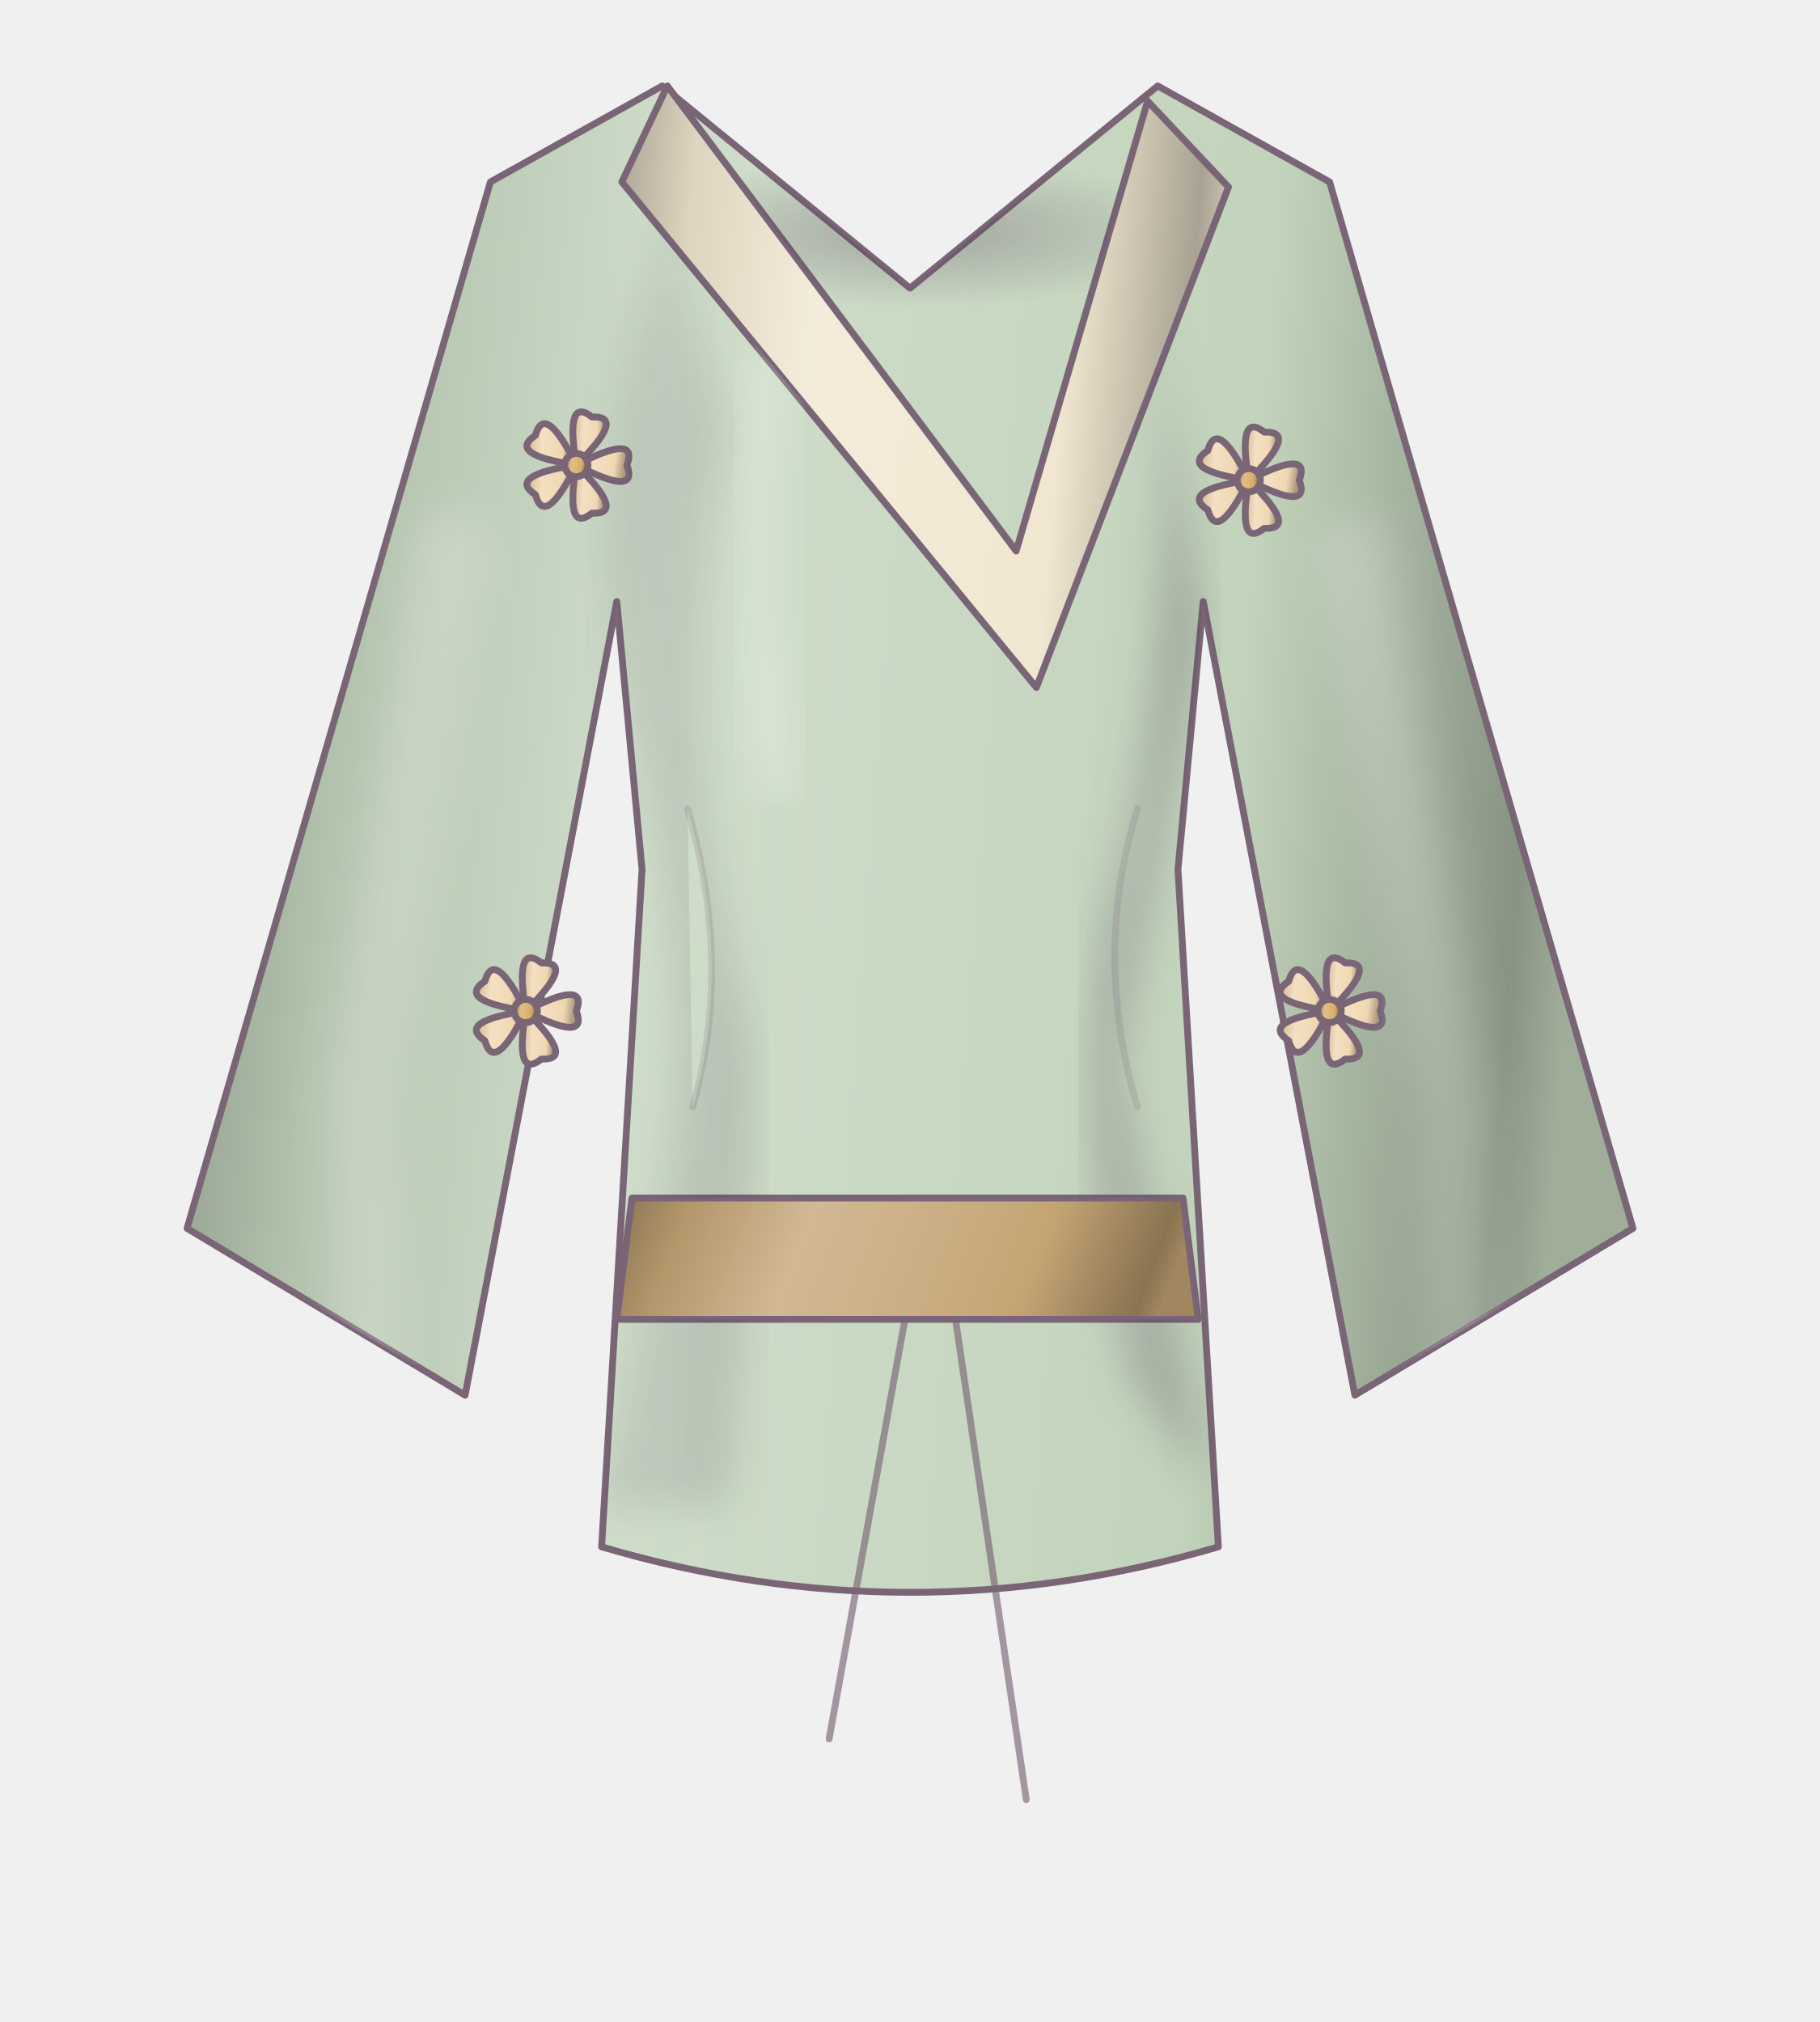
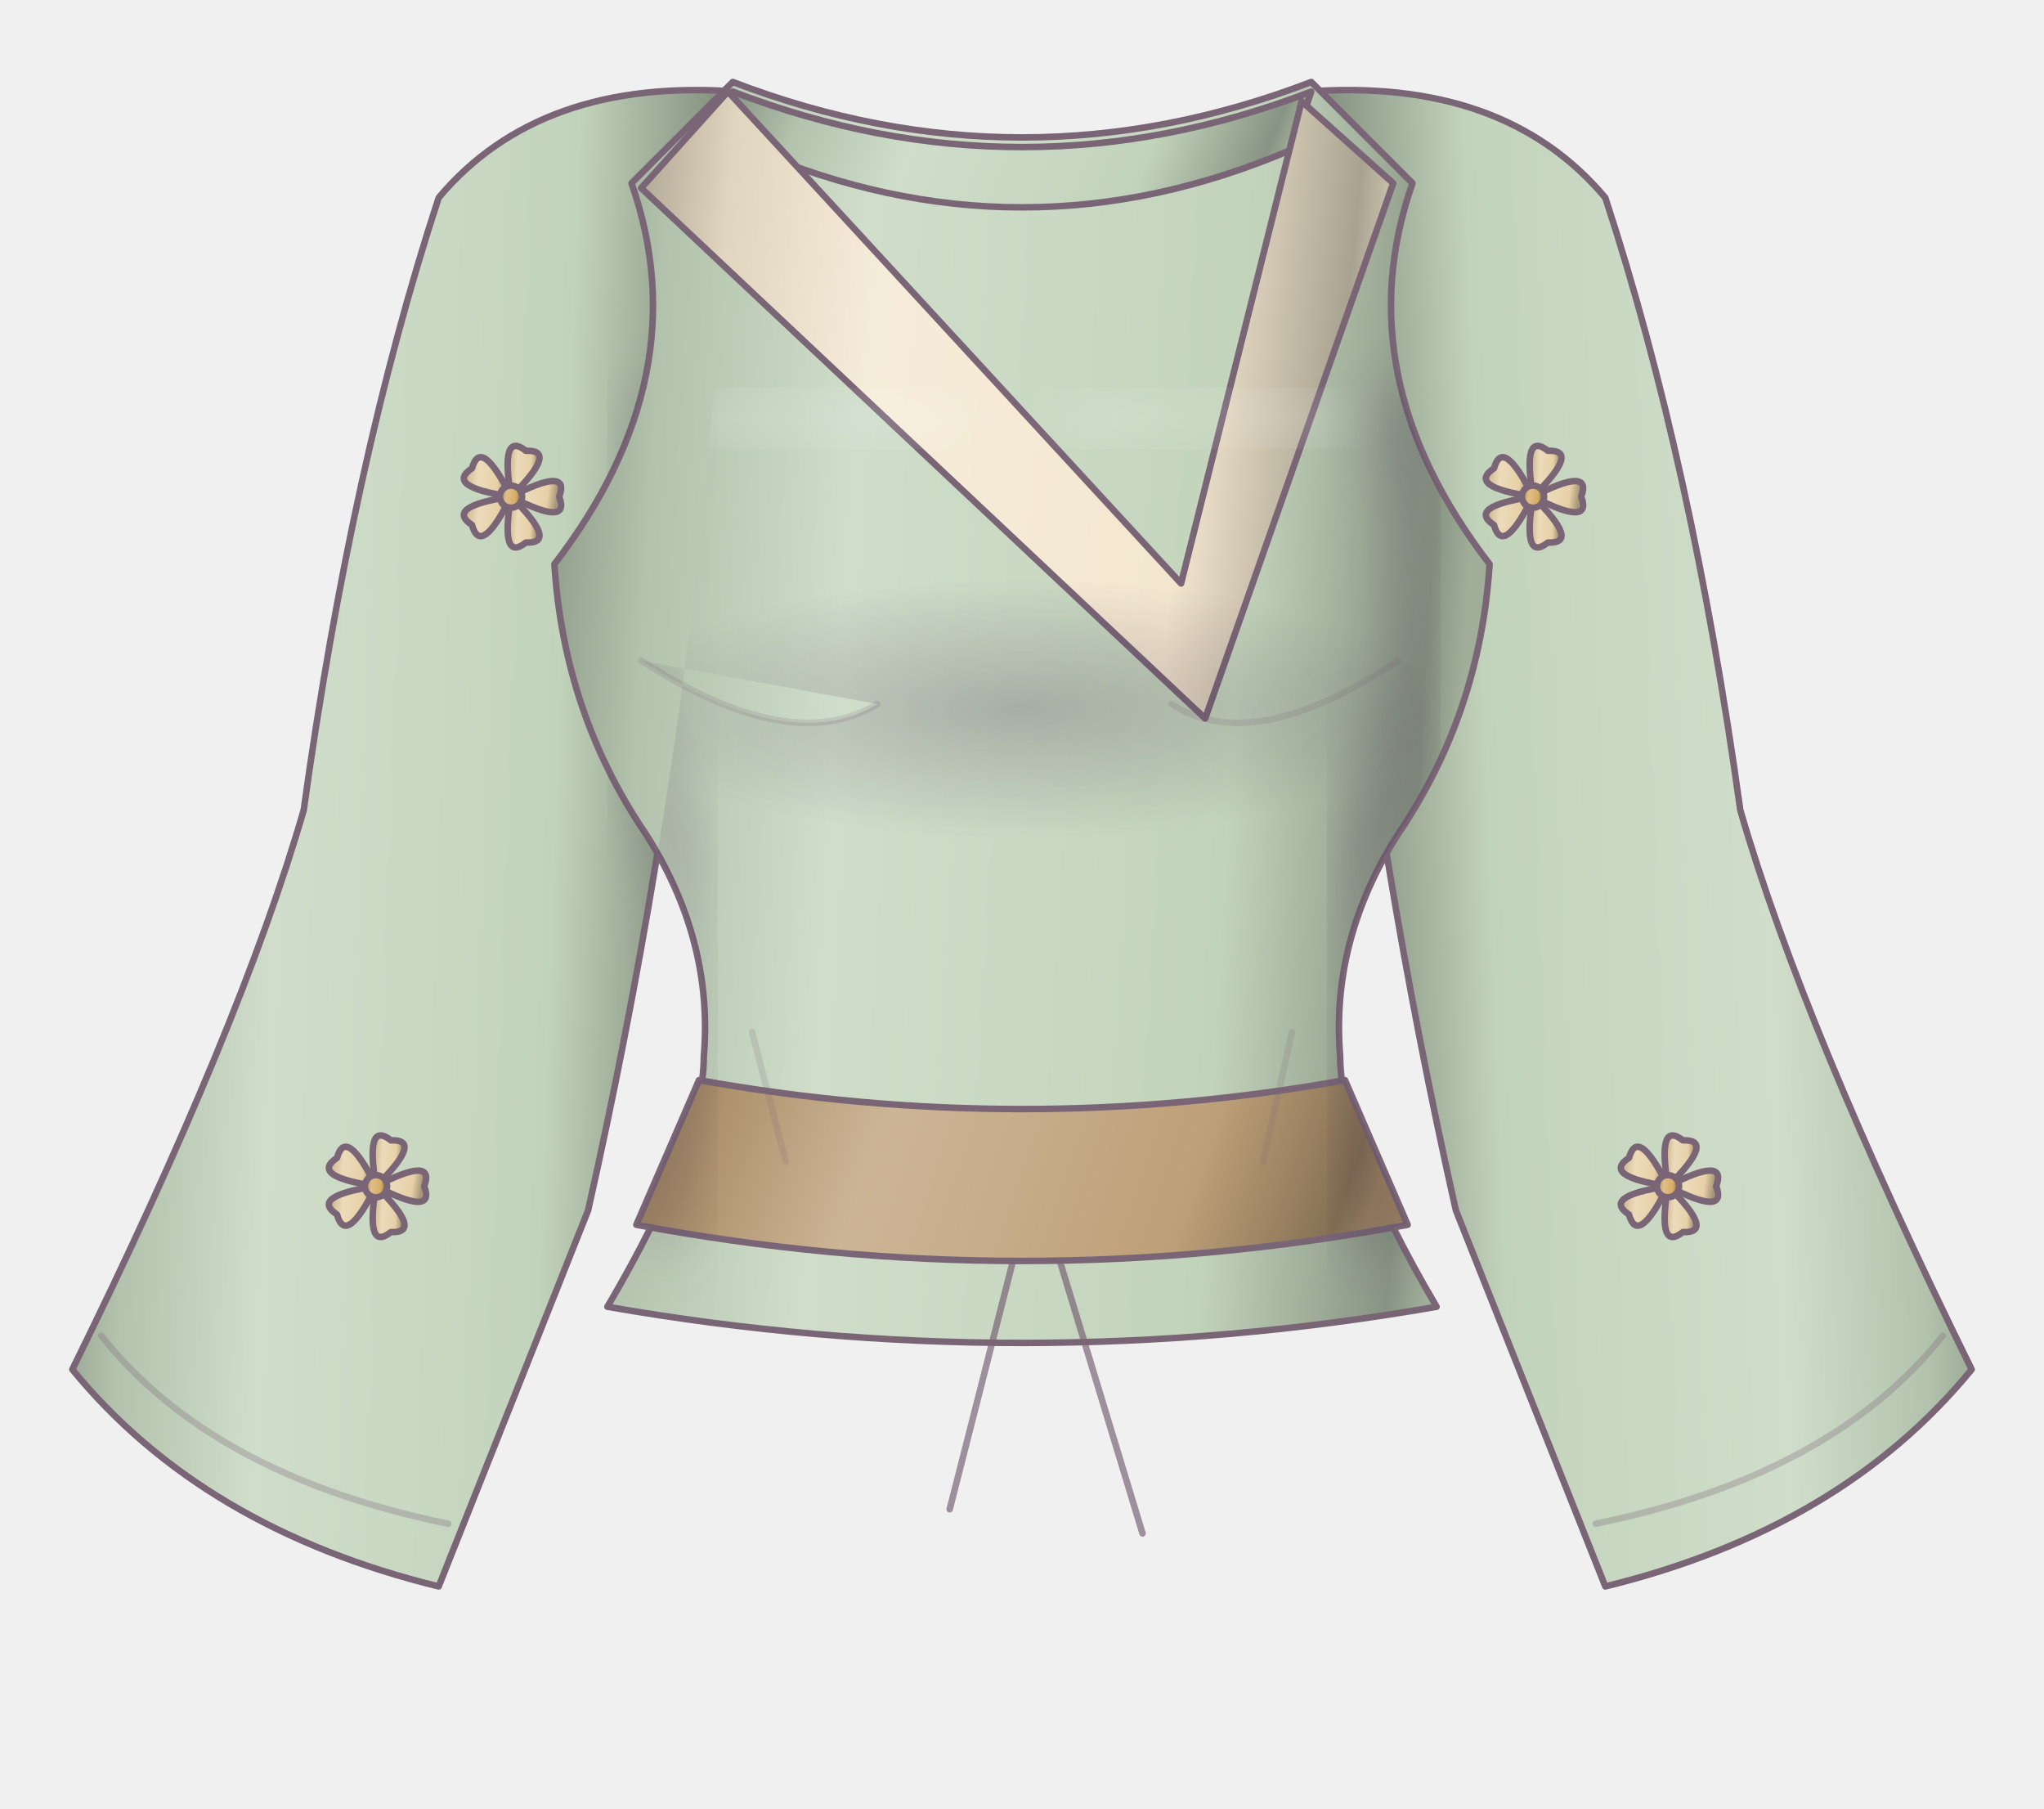
- <svg xmlns="http://www.w3.org/2000/svg" width="360" height="400" viewBox="180 330 360 400" fill="none">
+ <svg xmlns="http://www.w3.org/2000/svg" width="424" height="375" viewBox="148 267 424 375" fill="none">
  <defs>
-     <linearGradient id="myon5mr-0" x1="0" y1="0" x2="1" y2=".08">
+     <linearGradient id="mjsvkeb-0" x1="0" y1="0" x2="1" y2=".08">
      <stop stop-color="#8a9685" />
      <stop offset=".13" stop-color="#b2c2ac" />
      <stop offset=".34" stop-color="#cfddca" />
      <stop offset=".53" stop-color="#cad9c4" />
      <stop offset=".76" stop-color="#c2d3bb" />
      <stop offset=".96" stop-color="#889483" />
      <stop offset="1" stop-color="#9fad99" />
    </linearGradient>
-     <linearGradient id="myon5mr-1" x1="0" y1="0" x2="1" y2=".08">
-       <stop stop-color="#aba494" />
-       <stop offset=".13" stop-color="#ded5bf" />
-       <stop offset=".34" stop-color="#f4ecda" />
-       <stop offset=".53" stop-color="#f3ead6" />
-       <stop offset=".76" stop-color="#f1e7d0" />
-       <stop offset=".96" stop-color="#a9a292" />
-       <stop offset="1" stop-color="#c6bdab" />
+     <linearGradient id="mjsvkeb-1" x1="0" y1="0" x2="1" y2=".08">
+       <stop stop-color="#ada493" />
+       <stop offset=".13" stop-color="#e0d5be" />
+       <stop offset=".34" stop-color="#f6ecda" />
+       <stop offset=".53" stop-color="#f5ead5" />
+       <stop offset=".76" stop-color="#f3e7cf" />
+       <stop offset=".96" stop-color="#aaa291" />
+       <stop offset="1" stop-color="#c7bdaa" />
    </linearGradient>
-     <linearGradient id="myon5mr-2" x1="0" y1="0" x2="1" y2=".08">
-       <stop stop-color="#8b7452" />
-       <stop offset=".13" stop-color="#b4976b" />
-       <stop offset=".34" stop-color="#d1b893" />
-       <stop offset=".53" stop-color="#ccb086" />
-       <stop offset=".76" stop-color="#c4a474" />
-       <stop offset=".96" stop-color="#897351" />
-       <stop offset="1" stop-color="#a1865f" />
+     <linearGradient id="mjsvkeb-2" x1="0" y1="0" x2="1" y2=".08">
+       <stop stop-color="#877255" />
+       <stop offset=".13" stop-color="#af936e" />
+       <stop offset=".34" stop-color="#ccb596" />
+       <stop offset=".53" stop-color="#c6ac8a" />
+       <stop offset=".76" stop-color="#bea078" />
+       <stop offset=".96" stop-color="#857054" />
+       <stop offset="1" stop-color="#9c8362" />
    </linearGradient>
-     <linearGradient id="myon5mr-3" x1="0" y1="0" x2="1" y2=".08">
-       <stop stop-color="#aa997e" />
-       <stop offset=".13" stop-color="#ddc6a3" />
-       <stop offset=".34" stop-color="#f3e0c2" />
-       <stop offset=".53" stop-color="#f2dcbb" />
-       <stop offset=".76" stop-color="#f0d7b1" />
-       <stop offset=".96" stop-color="#a8977c" />
-       <stop offset="1" stop-color="#c5b091" />
+     <linearGradient id="mjsvkeb-3" x1="0" y1="0" x2="1" y2=".08">
+       <stop stop-color="#a49477" />
+       <stop offset=".13" stop-color="#d5bf9a" />
+       <stop offset=".34" stop-color="#ecdaba" />
+       <stop offset=".53" stop-color="#ead6b2" />
+       <stop offset=".76" stop-color="#e7d0a7" />
+       <stop offset=".96" stop-color="#a29275" />
+       <stop offset="1" stop-color="#bdab89" />
    </linearGradient>
-     <linearGradient id="myon5mr-4" x1="0" y1="0" x2="1" y2=".08">
+     <linearGradient id="mjsvkeb-4" x1="0" y1="0" x2="1" y2=".08">
      <stop stop-color="#997a48" />
      <stop offset=".13" stop-color="#c69e5d" />
      <stop offset=".34" stop-color="#e0be87" />
      <stop offset=".53" stop-color="#dcb779" />
      <stop offset=".76" stop-color="#d7ac65" />
      <stop offset=".96" stop-color="#977847" />
      <stop offset="1" stop-color="#b08d53" />
    </linearGradient>
-     <linearGradient id="myon5mr-5" x1="0" y1="0" x2="1" y2=".08">
-       <stop stop-color="#221728" />
-       <stop offset=".13" stop-color="#2c1d34" />
-       <stop offset=".34" stop-color="#5e5165" />
-       <stop offset=".53" stop-color="#4b3d53" />
-       <stop offset=".76" stop-color="#302039" />
-       <stop offset=".96" stop-color="#221628" />
-       <stop offset="1" stop-color="#271a2f" />
-     </linearGradient>
  </defs>
  <g stroke="#796576" stroke-width="1.35" stroke-linecap="round" stroke-linejoin="round">
    <defs>
      <clipPath id="cloth-clip">
-         <path d="M311 347 L277 366 L217 573 L272 606 L302 449 L307 502 L299 636 Q360 654 421 636 L413 502 L418 449 L448 606 L503 573 L443 366 L409 347 L360 387Z" fill="url(#myon5mr-0)" />
-         <path d="M312 347 L381 439 L407 350 L423 367 L385 466 L303 366Z" fill="url(#myon5mr-1)" />
-         <path d="M305 567 L414 567 L417 591 L302 591Z" fill="url(#myon5mr-2)" />
-         <path d="M359 591 L344 674 M369 591 L383 686" stroke="#796576" opacity="0.65" />
-         <path d="M294 422 Q306.418 415.535 304 422 Q306.418 428.465 294 422Z" fill="url(#myon5mr-3)" />
-         <path d="M294 422 Q303.986 431.812 297.09 431.511 Q291.689 435.808 294 422Z" fill="url(#myon5mr-3)" />
-         <path d="M294 422 Q287.754 434.529 285.91 427.878 Q280.154 424.069 294 422Z" fill="url(#myon5mr-3)" />
-         <path d="M294 422 Q280.154 419.931 285.91 416.122 Q287.754 409.471 294 422Z" fill="url(#myon5mr-3)" />
-         <path d="M294 422 Q291.689 408.192 297.09 412.489 Q303.986 412.188 294 422Z" fill="url(#myon5mr-3)" />
-         <circle cx="294" cy="422" r="2.3" fill="url(#myon5mr-4)" />
-         <path d="M427 425 Q439.418 418.535 437 425 Q439.418 431.465 427 425Z" fill="url(#myon5mr-3)" />
-         <path d="M427 425 Q436.986 434.812 430.09 434.511 Q424.689 438.808 427 425Z" fill="url(#myon5mr-3)" />
-         <path d="M427 425 Q420.754 437.529 418.91 430.878 Q413.154 427.069 427 425Z" fill="url(#myon5mr-3)" />
-         <path d="M427 425 Q413.154 422.931 418.91 419.122 Q420.754 412.471 427 425Z" fill="url(#myon5mr-3)" />
-         <path d="M427 425 Q424.689 411.192 430.09 415.489 Q436.986 415.188 427 425Z" fill="url(#myon5mr-3)" />
-         <circle cx="427" cy="425" r="2.3" fill="url(#myon5mr-4)" />
-         <path d="M284 530 Q296.418 523.535 294 530 Q296.418 536.465 284 530Z" fill="url(#myon5mr-3)" />
-         <path d="M284 530 Q293.986 539.812 287.09 539.511 Q281.689 543.808 284 530Z" fill="url(#myon5mr-3)" />
-         <path d="M284 530 Q277.754 542.529 275.91 535.878 Q270.154 532.069 284 530Z" fill="url(#myon5mr-3)" />
-         <path d="M284 530 Q270.154 527.931 275.91 524.122 Q277.754 517.471 284 530Z" fill="url(#myon5mr-3)" />
-         <path d="M284 530 Q281.689 516.192 287.09 520.489 Q293.986 520.188 284 530Z" fill="url(#myon5mr-3)" />
-         <circle cx="284" cy="530" r="2.3" fill="url(#myon5mr-4)" />
-         <path d="M443 530 Q455.418 523.535 453 530 Q455.418 536.465 443 530Z" fill="url(#myon5mr-3)" />
-         <path d="M443 530 Q452.986 539.812 446.09 539.511 Q440.689 543.808 443 530Z" fill="url(#myon5mr-3)" />
-         <path d="M443 530 Q436.754 542.529 434.91 535.878 Q429.154 532.069 443 530Z" fill="url(#myon5mr-3)" />
-         <path d="M443 530 Q429.154 527.931 434.91 524.122 Q436.754 517.471 443 530Z" fill="url(#myon5mr-3)" />
-         <path d="M443 530 Q440.689 516.192 446.09 520.489 Q452.986 520.188 443 530Z" fill="url(#myon5mr-3)" />
-         <circle cx="443" cy="530" r="2.3" fill="url(#myon5mr-4)" />
-         <path d="M316 490 Q325 521 317 549 M405 490 Q396 519 405 549" stroke="#796576" opacity="0.18" />
+         <path d="M301 286 Q260 283 239 308 Q221 363 211 435 Q198 480 163 551 Q190 584 239 596 L270 518 Q286 447 294 373Z" fill="url(#mjsvkeb-0)" />
+         <path d="M169 544 Q192 573 241 583" stroke="#796576" opacity="0.3" />
+         <g transform="translate(720 0) scale(-1 1)">
+           <path d="M301 286 Q260 283 239 308 Q221 363 211 435 Q198 480 163 551 Q190 584 239 596 L270 518 Q286 447 294 373Z" fill="url(#mjsvkeb-0)" />
+           <path d="M169 544 Q192 573 241 583" stroke="#796576" opacity="0.3" />
+         </g>
+         <path d="M300 284 Q360 307 420 284 L441 305 Q427 345 457 384 Q455 415 438 440 Q424 462 426 486 Q426 504 446 538 Q360 553 274 538 Q294 504 294 486 Q296 462 282 440 Q265 415 263 384 Q293 345 279 305Z" fill="url(#mjsvkeb-0)" />
+         <path d="M300 286 Q360 309 420 286 L416 298 Q360 322 304 298Z" fill="url(#mjsvkeb-0)" />
+         <path d="M299 286 L393 388 L418 288 L437 305 L398 416 L281 306Z" fill="url(#mjsvkeb-1)" />
+         <path d="M293 491 Q360 503 427 491 L440 521 Q360 536 280 521Z" fill="url(#mjsvkeb-2)" />
+         <path d="M358 529 L345 580 M368 529 L385 585" stroke="#796576" opacity="0.7" />
+         <path d="M254 370 Q266.418 363.535 264 370 Q266.418 376.465 254 370Z" fill="url(#mjsvkeb-3)" />
+         <path d="M254 370 Q263.986 379.812 257.09 379.511 Q251.689 383.808 254 370Z" fill="url(#mjsvkeb-3)" />
+         <path d="M254 370 Q247.754 382.529 245.91 375.878 Q240.154 372.069 254 370Z" fill="url(#mjsvkeb-3)" />
+         <path d="M254 370 Q240.154 367.931 245.91 364.122 Q247.754 357.471 254 370Z" fill="url(#mjsvkeb-3)" />
+         <path d="M254 370 Q251.689 356.192 257.09 360.489 Q263.986 360.188 254 370Z" fill="url(#mjsvkeb-3)" />
+         <circle cx="254" cy="370" r="2.3" fill="url(#mjsvkeb-4)" />
+         <path d="M466 370 Q478.418 363.535 476 370 Q478.418 376.465 466 370Z" fill="url(#mjsvkeb-3)" />
+         <path d="M466 370 Q475.986 379.812 469.09 379.511 Q463.689 383.808 466 370Z" fill="url(#mjsvkeb-3)" />
+         <path d="M466 370 Q459.754 382.529 457.91 375.878 Q452.154 372.069 466 370Z" fill="url(#mjsvkeb-3)" />
+         <path d="M466 370 Q452.154 367.931 457.91 364.122 Q459.754 357.471 466 370Z" fill="url(#mjsvkeb-3)" />
+         <path d="M466 370 Q463.689 356.192 469.09 360.489 Q475.986 360.188 466 370Z" fill="url(#mjsvkeb-3)" />
+         <circle cx="466" cy="370" r="2.3" fill="url(#mjsvkeb-4)" />
+         <path d="M226 513 Q238.418 506.535 236 513 Q238.418 519.465 226 513Z" fill="url(#mjsvkeb-3)" />
+         <path d="M226 513 Q235.986 522.812 229.09 522.511 Q223.689 526.808 226 513Z" fill="url(#mjsvkeb-3)" />
+         <path d="M226 513 Q219.754 525.529 217.91 518.878 Q212.154 515.069 226 513Z" fill="url(#mjsvkeb-3)" />
+         <path d="M226 513 Q212.154 510.931 217.91 507.122 Q219.754 500.471 226 513Z" fill="url(#mjsvkeb-3)" />
+         <path d="M226 513 Q223.689 499.192 229.09 503.489 Q235.986 503.188 226 513Z" fill="url(#mjsvkeb-3)" />
+         <circle cx="226" cy="513" r="2.3" fill="url(#mjsvkeb-4)" />
+         <path d="M494 513 Q506.418 506.535 504 513 Q506.418 519.465 494 513Z" fill="url(#mjsvkeb-3)" />
+         <path d="M494 513 Q503.986 522.812 497.09 522.511 Q491.689 526.808 494 513Z" fill="url(#mjsvkeb-3)" />
+         <path d="M494 513 Q487.754 525.529 485.91 518.878 Q480.154 515.069 494 513Z" fill="url(#mjsvkeb-3)" />
+         <path d="M494 513 Q480.154 510.931 485.91 507.122 Q487.754 500.471 494 513Z" fill="url(#mjsvkeb-3)" />
+         <path d="M494 513 Q491.689 499.192 497.09 503.489 Q503.986 503.188 494 513Z" fill="url(#mjsvkeb-3)" />
+         <circle cx="494" cy="513" r="2.3" fill="url(#mjsvkeb-4)" />
+         <path d="M281 404 Q312 424 330 413 M438 404 Q408 424 391 413 M304 481 L311 508 M416 481 L410 508" stroke="#796576" opacity="0.18" />
      </clipPath>
      <linearGradient id="cloth-round">
-         <stop stop-color="#302039" stop-opacity=".24" />
-         <stop offset=".3" stop-color="#fff" stop-opacity=".27" />
-         <stop offset=".58" stop-color="#fff" stop-opacity="0" />
-         <stop offset=".87" stop-color="#302039" stop-opacity=".26" />
-         <stop offset="1" stop-color="#fff" stop-opacity=".1" />
+         <stop stop-color="#302039" stop-opacity=".19" />
+         <stop offset=".32" stop-color="#fff" stop-opacity=".22" />
+         <stop offset=".6" stop-color="#fff" stop-opacity="0" />
+         <stop offset="1" stop-color="#302039" stop-opacity=".18" />
      </linearGradient>
-       <radialGradient id="cloth-occlusion">
-         <stop stop-color="#46304a" stop-opacity=".3" />
-         <stop offset="1" stop-color="#46304a" stop-opacity="0" />
+       <radialGradient id="cloth-contact">
+         <stop stop-color="#392841" stop-opacity=".24" />
+         <stop offset="1" stop-color="#392841" stop-opacity="0" />
      </radialGradient>
      <filter id="cloth-soft">
-         <feGaussianBlur stdDeviation="4" />
+         <feGaussianBlur stdDeviation="6" />
      </filter>
    </defs>
-     <path d="M311 347 L277 366 L217 573 L272 606 L302 449 L307 502 L299 636 Q360 654 421 636 L413 502 L418 449 L448 606 L503 573 L443 366 L409 347 L360 387Z" fill="url(#myon5mr-0)" />
-     <path d="M312 347 L381 439 L407 350 L423 367 L385 466 L303 366Z" fill="url(#myon5mr-1)" />
-     <path d="M305 567 L414 567 L417 591 L302 591Z" fill="url(#myon5mr-2)" />
-     <path d="M359 591 L344 674 M369 591 L383 686" stroke="#796576" opacity="0.65" />
-     <path d="M294 422 Q306.418 415.535 304 422 Q306.418 428.465 294 422Z" fill="url(#myon5mr-3)" />
-     <path d="M294 422 Q303.986 431.812 297.09 431.511 Q291.689 435.808 294 422Z" fill="url(#myon5mr-3)" />
-     <path d="M294 422 Q287.754 434.529 285.91 427.878 Q280.154 424.069 294 422Z" fill="url(#myon5mr-3)" />
-     <path d="M294 422 Q280.154 419.931 285.91 416.122 Q287.754 409.471 294 422Z" fill="url(#myon5mr-3)" />
-     <path d="M294 422 Q291.689 408.192 297.09 412.489 Q303.986 412.188 294 422Z" fill="url(#myon5mr-3)" />
-     <circle cx="294" cy="422" r="2.3" fill="url(#myon5mr-4)" />
-     <path d="M427 425 Q439.418 418.535 437 425 Q439.418 431.465 427 425Z" fill="url(#myon5mr-3)" />
-     <path d="M427 425 Q436.986 434.812 430.09 434.511 Q424.689 438.808 427 425Z" fill="url(#myon5mr-3)" />
-     <path d="M427 425 Q420.754 437.529 418.91 430.878 Q413.154 427.069 427 425Z" fill="url(#myon5mr-3)" />
-     <path d="M427 425 Q413.154 422.931 418.91 419.122 Q420.754 412.471 427 425Z" fill="url(#myon5mr-3)" />
-     <path d="M427 425 Q424.689 411.192 430.09 415.489 Q436.986 415.188 427 425Z" fill="url(#myon5mr-3)" />
-     <circle cx="427" cy="425" r="2.3" fill="url(#myon5mr-4)" />
-     <path d="M284 530 Q296.418 523.535 294 530 Q296.418 536.465 284 530Z" fill="url(#myon5mr-3)" />
-     <path d="M284 530 Q293.986 539.812 287.09 539.511 Q281.689 543.808 284 530Z" fill="url(#myon5mr-3)" />
-     <path d="M284 530 Q277.754 542.529 275.91 535.878 Q270.154 532.069 284 530Z" fill="url(#myon5mr-3)" />
-     <path d="M284 530 Q270.154 527.931 275.91 524.122 Q277.754 517.471 284 530Z" fill="url(#myon5mr-3)" />
-     <path d="M284 530 Q281.689 516.192 287.09 520.489 Q293.986 520.188 284 530Z" fill="url(#myon5mr-3)" />
-     <circle cx="284" cy="530" r="2.3" fill="url(#myon5mr-4)" />
-     <path d="M443 530 Q455.418 523.535 453 530 Q455.418 536.465 443 530Z" fill="url(#myon5mr-3)" />
-     <path d="M443 530 Q452.986 539.812 446.09 539.511 Q440.689 543.808 443 530Z" fill="url(#myon5mr-3)" />
-     <path d="M443 530 Q436.754 542.529 434.91 535.878 Q429.154 532.069 443 530Z" fill="url(#myon5mr-3)" />
-     <path d="M443 530 Q429.154 527.931 434.91 524.122 Q436.754 517.471 443 530Z" fill="url(#myon5mr-3)" />
-     <path d="M443 530 Q440.689 516.192 446.09 520.489 Q452.986 520.188 443 530Z" fill="url(#myon5mr-3)" />
-     <circle cx="443" cy="530" r="2.3" fill="url(#myon5mr-4)" />
-     <path d="M316 490 Q325 521 317 549 M405 490 Q396 519 405 549" stroke="#796576" opacity="0.18" />
+     <path d="M301 286 Q260 283 239 308 Q221 363 211 435 Q198 480 163 551 Q190 584 239 596 L270 518 Q286 447 294 373Z" fill="url(#mjsvkeb-0)" />
+     <path d="M169 544 Q192 573 241 583" stroke="#796576" opacity="0.3" />
+     <g transform="translate(720 0) scale(-1 1)">
+       <path d="M301 286 Q260 283 239 308 Q221 363 211 435 Q198 480 163 551 Q190 584 239 596 L270 518 Q286 447 294 373Z" fill="url(#mjsvkeb-0)" />
+       <path d="M169 544 Q192 573 241 583" stroke="#796576" opacity="0.3" />
+     </g>
+     <path d="M300 284 Q360 307 420 284 L441 305 Q427 345 457 384 Q455 415 438 440 Q424 462 426 486 Q426 504 446 538 Q360 553 274 538 Q294 504 294 486 Q296 462 282 440 Q265 415 263 384 Q293 345 279 305Z" fill="url(#mjsvkeb-0)" />
+     <path d="M300 286 Q360 309 420 286 L416 298 Q360 322 304 298Z" fill="url(#mjsvkeb-0)" />
+     <path d="M299 286 L393 388 L418 288 L437 305 L398 416 L281 306Z" fill="url(#mjsvkeb-1)" />
+     <path d="M293 491 Q360 503 427 491 L440 521 Q360 536 280 521Z" fill="url(#mjsvkeb-2)" />
+     <path d="M358 529 L345 580 M368 529 L385 585" stroke="#796576" opacity="0.7" />
+     <path d="M254 370 Q266.418 363.535 264 370 Q266.418 376.465 254 370Z" fill="url(#mjsvkeb-3)" />
+     <path d="M254 370 Q263.986 379.812 257.09 379.511 Q251.689 383.808 254 370Z" fill="url(#mjsvkeb-3)" />
+     <path d="M254 370 Q247.754 382.529 245.91 375.878 Q240.154 372.069 254 370Z" fill="url(#mjsvkeb-3)" />
+     <path d="M254 370 Q240.154 367.931 245.91 364.122 Q247.754 357.471 254 370Z" fill="url(#mjsvkeb-3)" />
+     <path d="M254 370 Q251.689 356.192 257.09 360.489 Q263.986 360.188 254 370Z" fill="url(#mjsvkeb-3)" />
+     <circle cx="254" cy="370" r="2.3" fill="url(#mjsvkeb-4)" />
+     <path d="M466 370 Q478.418 363.535 476 370 Q478.418 376.465 466 370Z" fill="url(#mjsvkeb-3)" />
+     <path d="M466 370 Q475.986 379.812 469.09 379.511 Q463.689 383.808 466 370Z" fill="url(#mjsvkeb-3)" />
+     <path d="M466 370 Q459.754 382.529 457.91 375.878 Q452.154 372.069 466 370Z" fill="url(#mjsvkeb-3)" />
+     <path d="M466 370 Q452.154 367.931 457.91 364.122 Q459.754 357.471 466 370Z" fill="url(#mjsvkeb-3)" />
+     <path d="M466 370 Q463.689 356.192 469.09 360.489 Q475.986 360.188 466 370Z" fill="url(#mjsvkeb-3)" />
+     <circle cx="466" cy="370" r="2.3" fill="url(#mjsvkeb-4)" />
+     <path d="M226 513 Q238.418 506.535 236 513 Q238.418 519.465 226 513Z" fill="url(#mjsvkeb-3)" />
+     <path d="M226 513 Q235.986 522.812 229.09 522.511 Q223.689 526.808 226 513Z" fill="url(#mjsvkeb-3)" />
+     <path d="M226 513 Q219.754 525.529 217.91 518.878 Q212.154 515.069 226 513Z" fill="url(#mjsvkeb-3)" />
+     <path d="M226 513 Q212.154 510.931 217.91 507.122 Q219.754 500.471 226 513Z" fill="url(#mjsvkeb-3)" />
+     <path d="M226 513 Q223.689 499.192 229.09 503.489 Q235.986 503.188 226 513Z" fill="url(#mjsvkeb-3)" />
+     <circle cx="226" cy="513" r="2.3" fill="url(#mjsvkeb-4)" />
+     <path d="M494 513 Q506.418 506.535 504 513 Q506.418 519.465 494 513Z" fill="url(#mjsvkeb-3)" />
+     <path d="M494 513 Q503.986 522.812 497.09 522.511 Q491.689 526.808 494 513Z" fill="url(#mjsvkeb-3)" />
+     <path d="M494 513 Q487.754 525.529 485.91 518.878 Q480.154 515.069 494 513Z" fill="url(#mjsvkeb-3)" />
+     <path d="M494 513 Q480.154 510.931 485.91 507.122 Q487.754 500.471 494 513Z" fill="url(#mjsvkeb-3)" />
+     <path d="M494 513 Q491.689 499.192 497.09 503.489 Q503.986 503.188 494 513Z" fill="url(#mjsvkeb-3)" />
+     <circle cx="494" cy="513" r="2.3" fill="url(#mjsvkeb-4)" />
+     <path d="M281 404 Q312 424 330 413 M438 404 Q408 424 391 413 M304 481 L311 508 M416 481 L410 508" stroke="#796576" opacity="0.18" />
    <g data-material="cloth-volume" clip-path="url(#cloth-clip)">
-       <path d="M313 374 Q292 420 306 481 Q320 526 310 573 L299 628 L324 628 Q330 562 329 536 Q311 477 323 415Z" fill="url(#myon5mr-5)" stroke="none" opacity=".13" filter="url(#cloth-soft)" />
-       <path d="M408 386 Q414 445 402 498 Q389 537 403 602 L419 623 L402 541 L418 455Z" fill="url(#myon5mr-5)" stroke="none" opacity=".24" filter="url(#cloth-soft)" />
-       <path d="M330 406 Q320 457 338 482" fill="none" stroke="#fff" stroke-width="16" opacity=".22" filter="url(#cloth-soft)" />
-       <path d="M269 438 L251 550 Q256 600 242 689 M448 439 L468 550 Q467 601 479 690" fill="none" stroke="#fff" stroke-width="14" opacity=".2" filter="url(#cloth-soft)" />
-       <ellipse cx="361" cy="376" rx="55" ry="15" fill="url(#cloth-occlusion)" stroke="none" />
+       <path d="M281 353 Q269 397 286 437 Q304 469 286 520" fill="none" stroke="#392841" stroke-width="14" opacity=".15" filter="url(#cloth-soft)" />
+       <path d="M440 354 Q452 397 434 437 Q417 474 433 519" fill="none" stroke="#392841" stroke-width="16" opacity=".22" filter="url(#cloth-soft)" />
+       <path d="M297 357 Q315 340 341 359 M376 356 Q400 340 422 358" fill="none" stroke="#fff" stroke-width="14" opacity=".2" filter="url(#cloth-soft)" />
+       <ellipse cx="360" cy="414" rx="85" ry="27" fill="url(#cloth-contact)" stroke="none" />
    </g>
  </g>
</svg>
